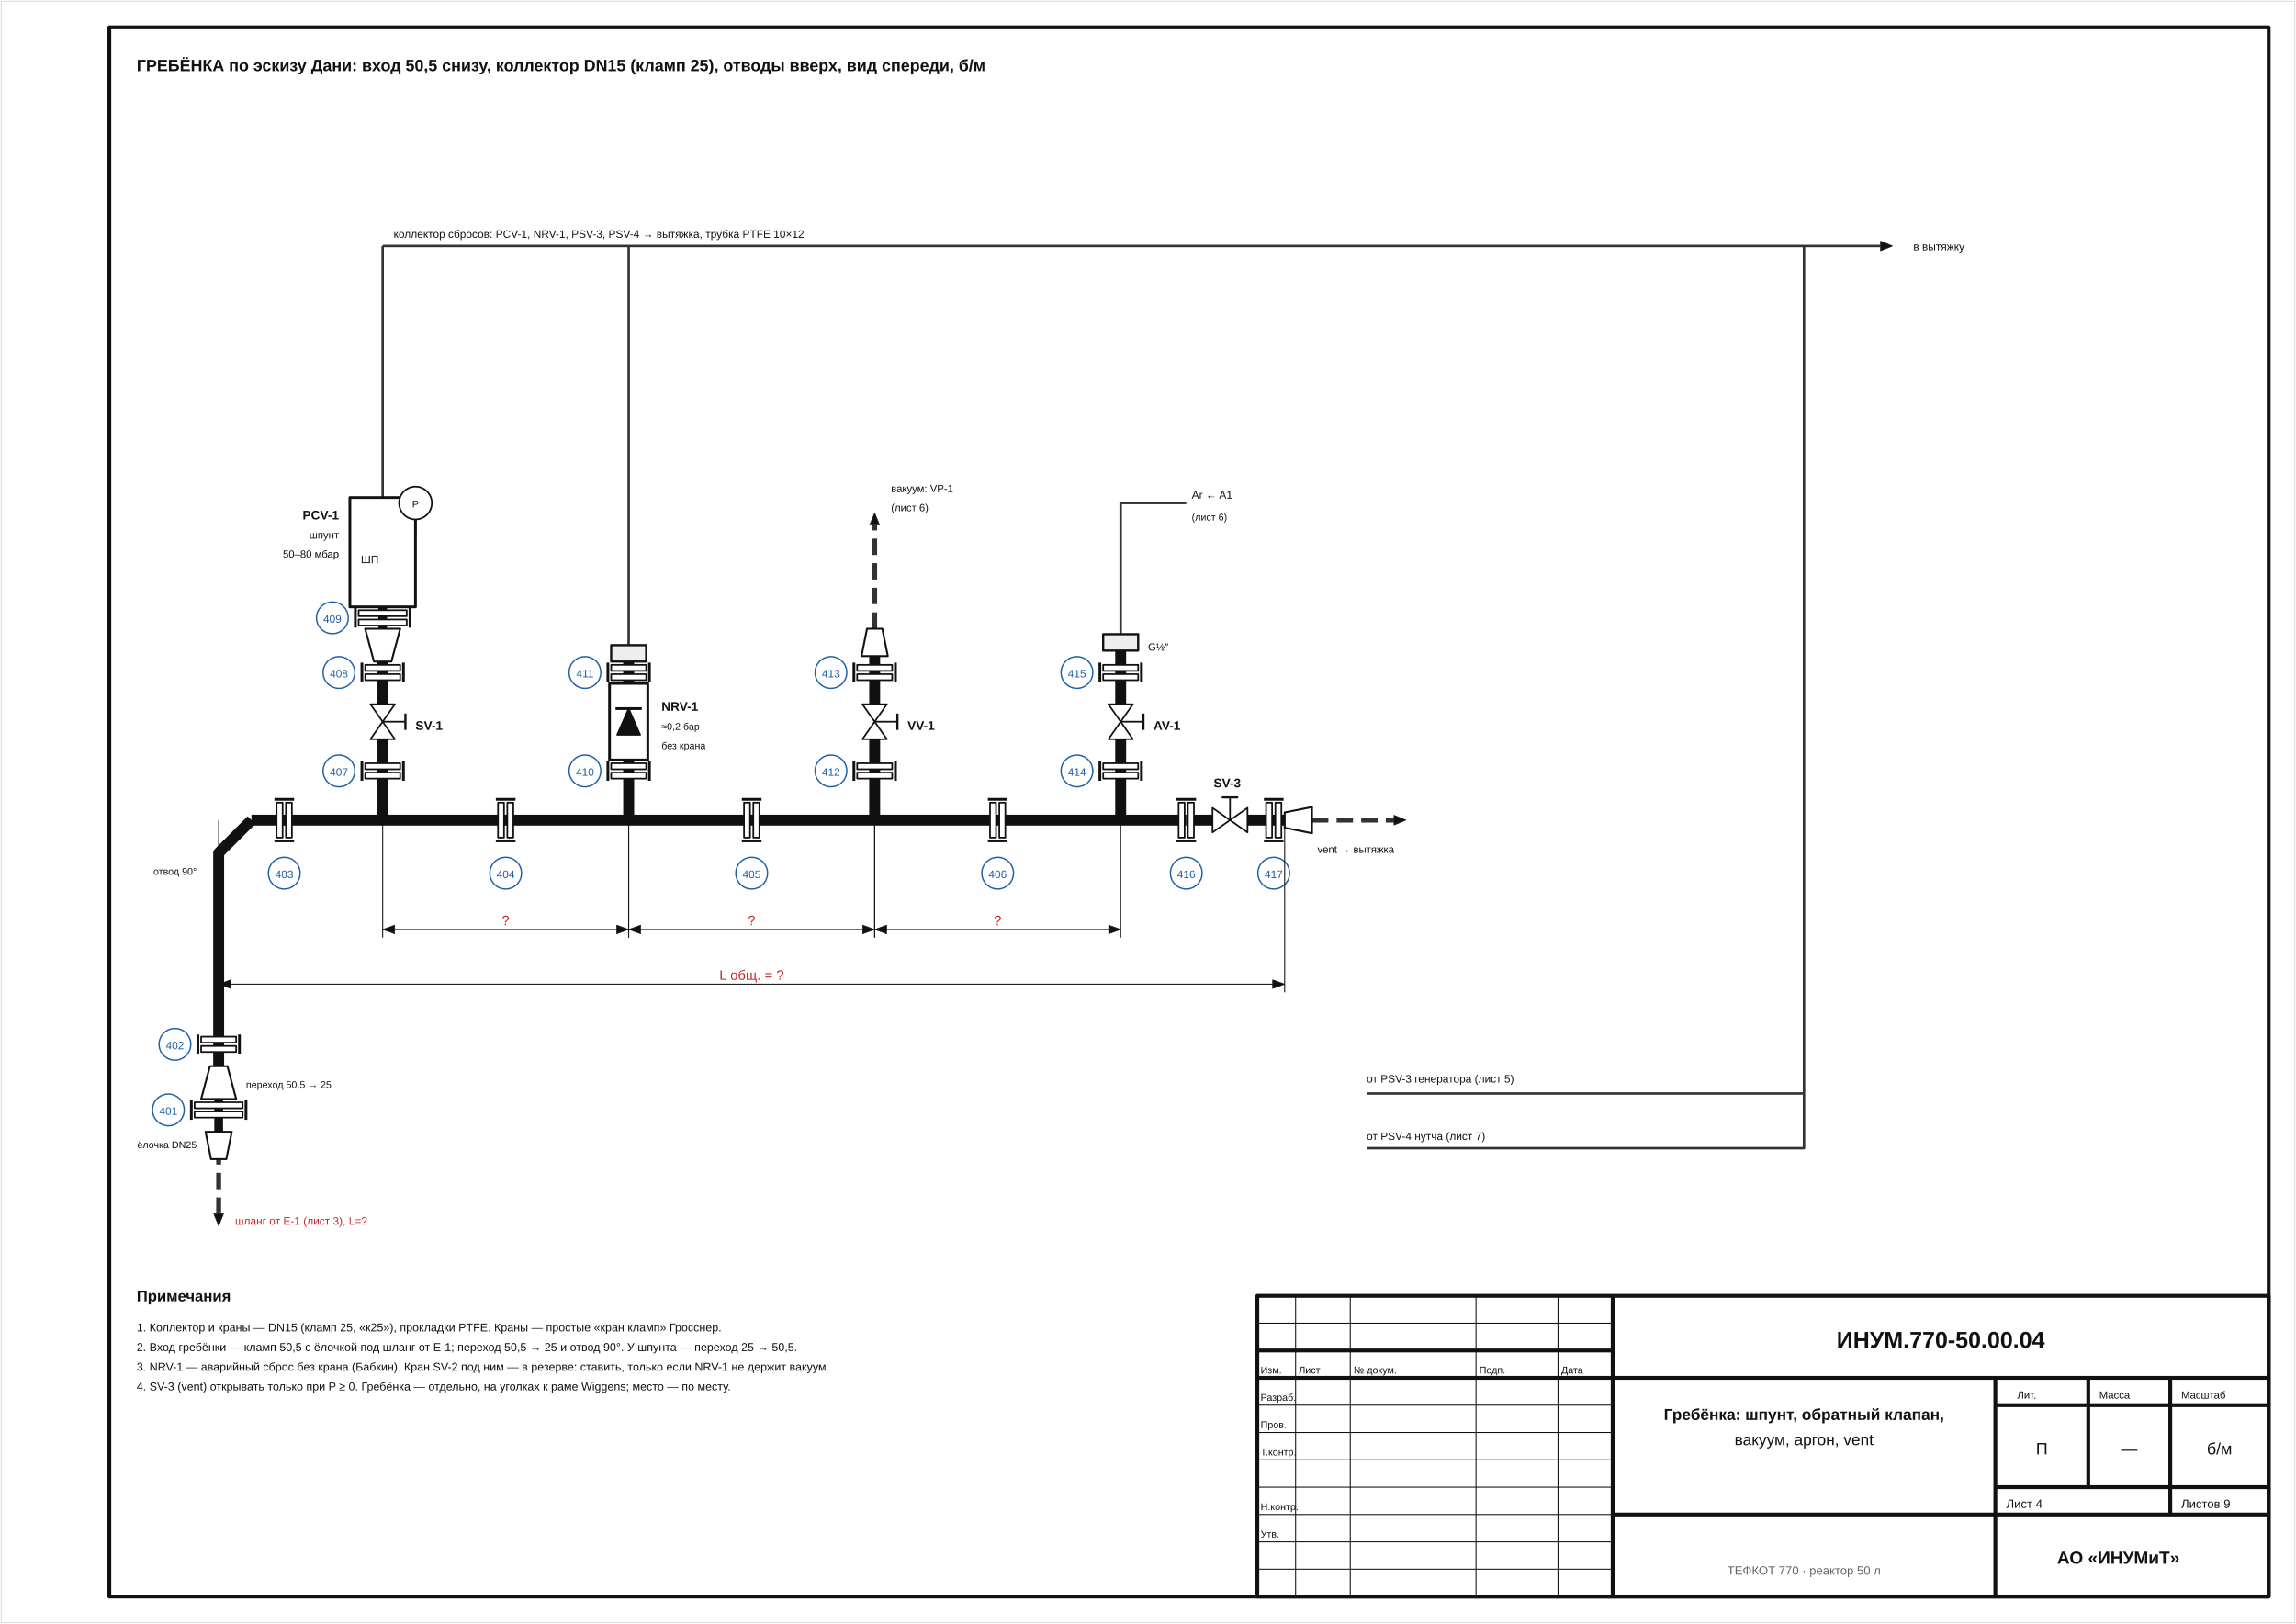
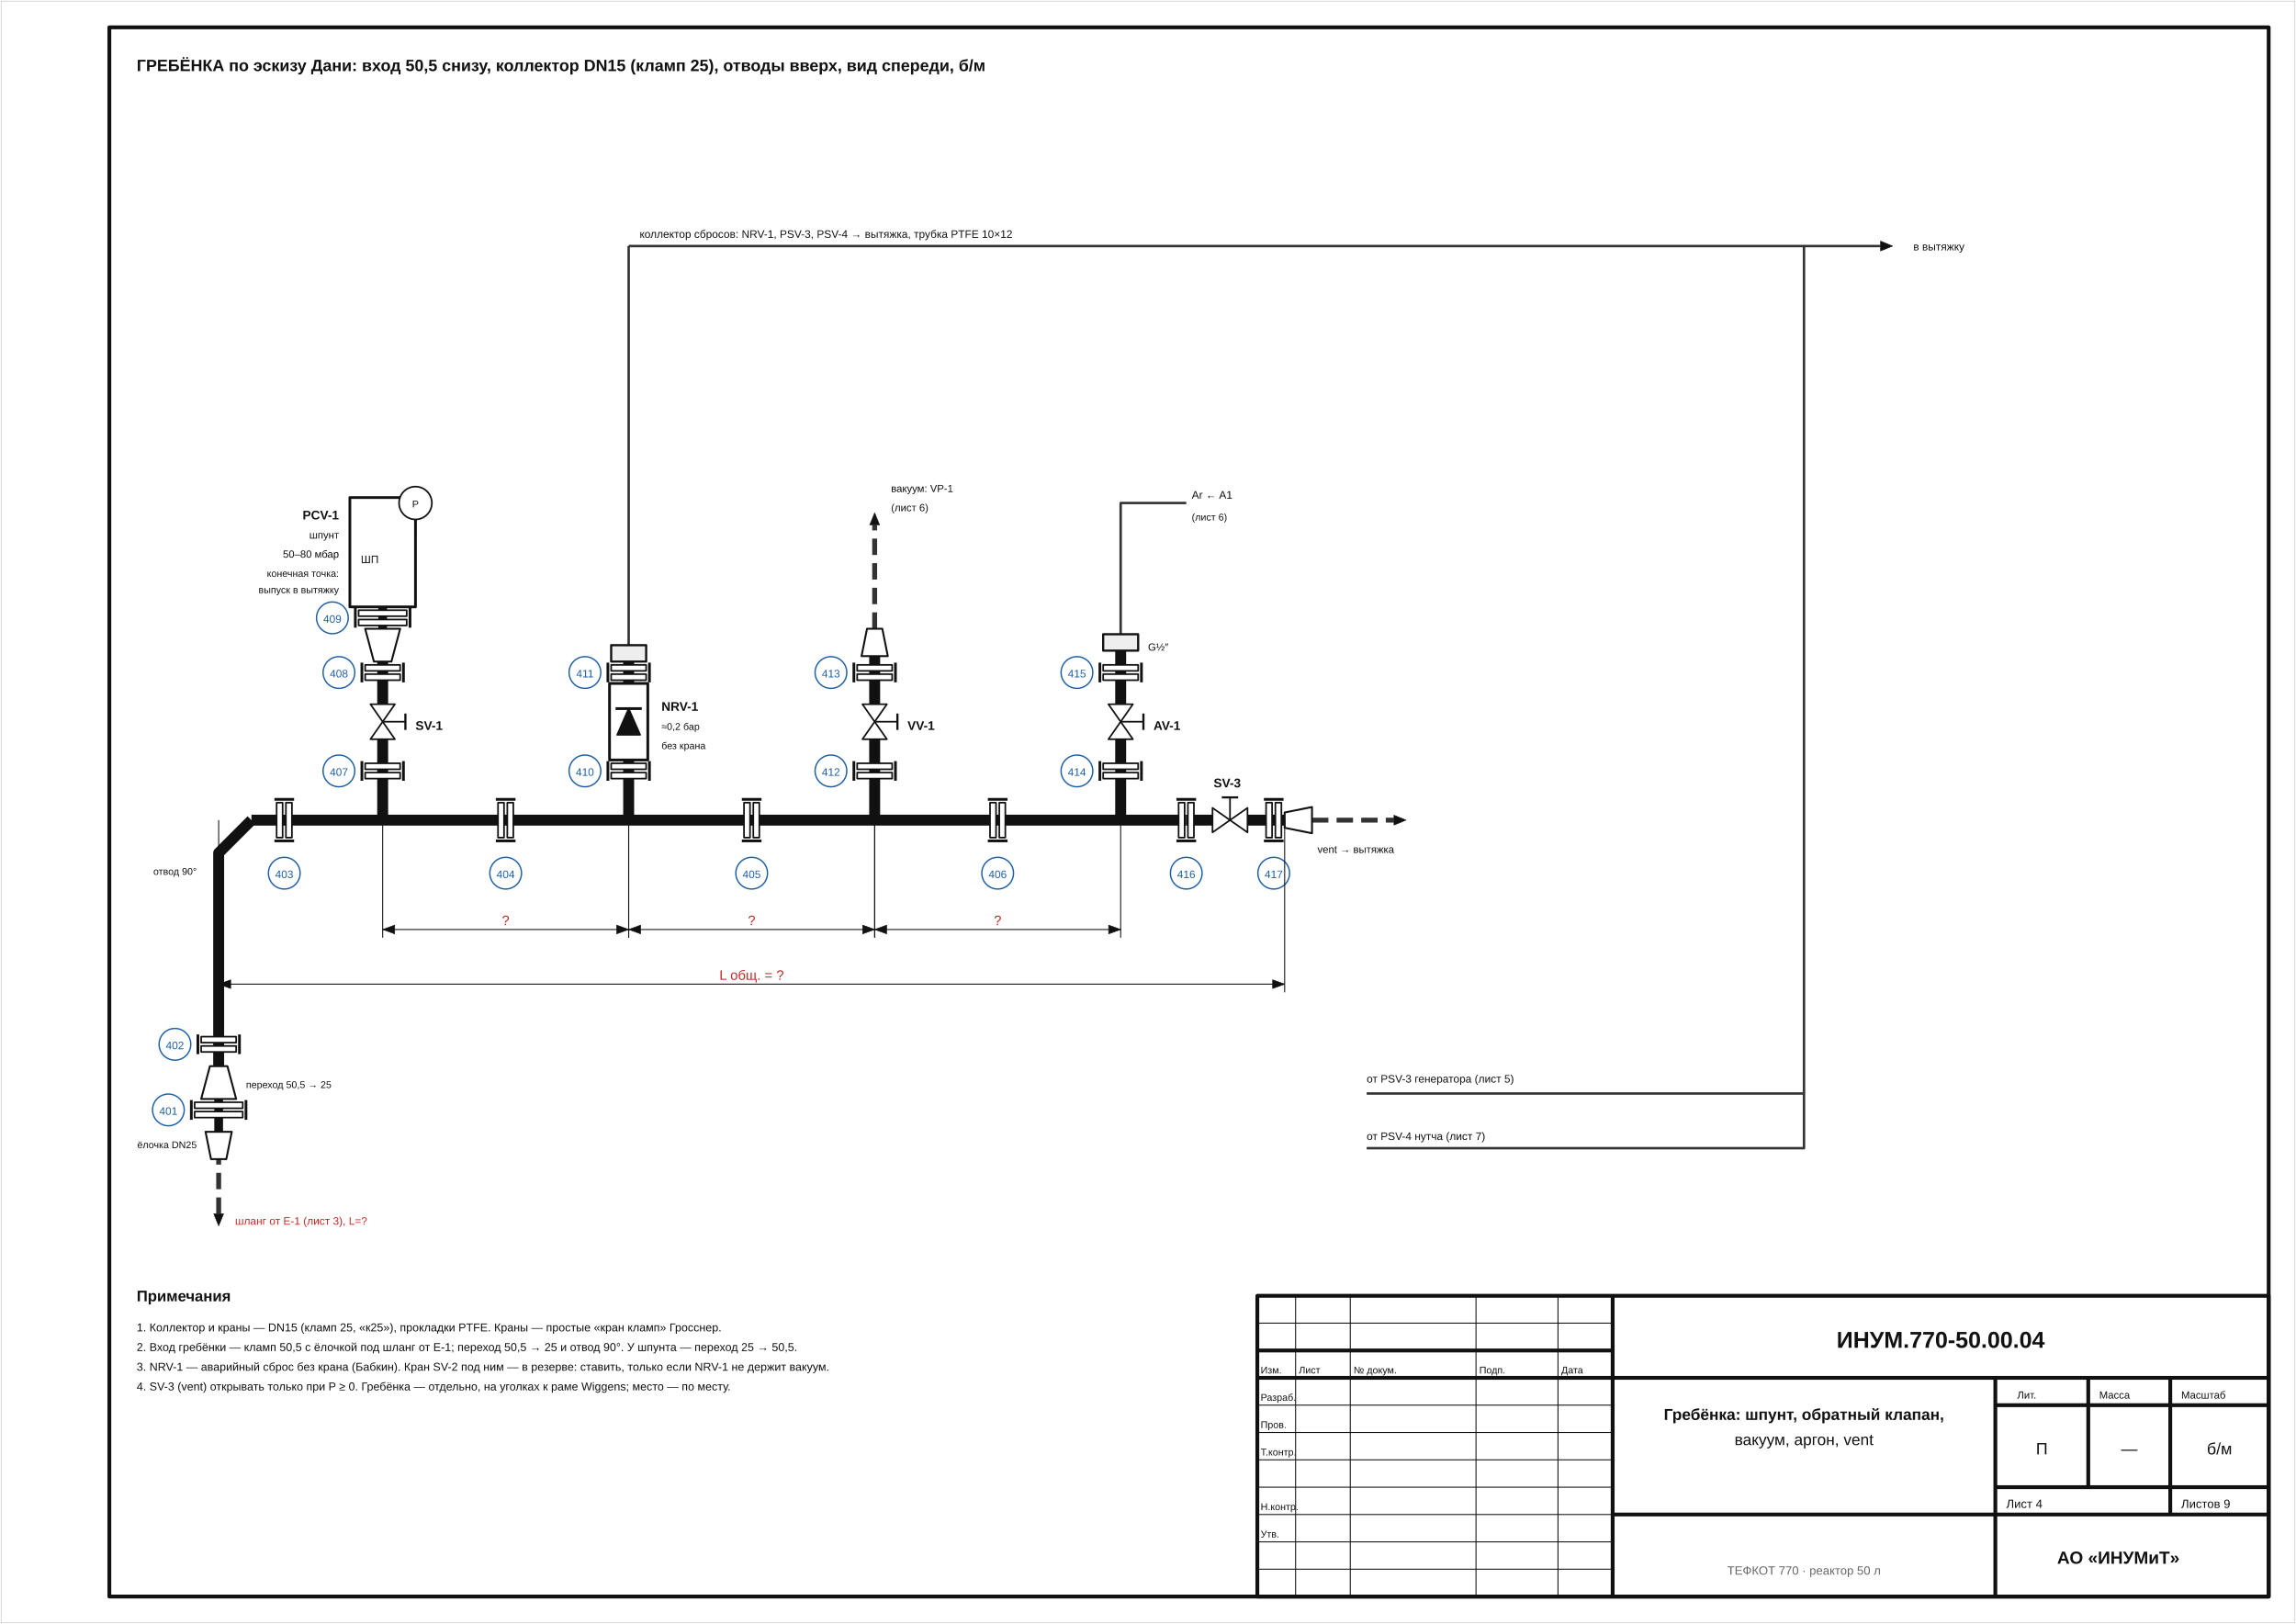
<svg xmlns="http://www.w3.org/2000/svg" viewBox="0 0 420.0 297.0" width="420.0mm" height="297.0mm" font-family="Arial, 'Liberation Sans', sans-serif">
  <rect width="100%" height="100%" fill="#fff" />
  <path d="M230.00,247.00 L295.00,247.00" fill="none" stroke="#111111" stroke-width="0.7" stroke-linejoin="round" />
  <path d="M230.00,252.00 L295.00,252.00" fill="none" stroke="#111111" stroke-width="0.7" stroke-linejoin="round" />
  <path d="M295.00,237.00 L295.00,292.00" fill="none" stroke="#111111" stroke-width="0.7" stroke-linejoin="round" />
  <path d="M295.00,252.00 L415.00,252.00" fill="none" stroke="#111111" stroke-width="0.7" stroke-linejoin="round" />
  <path d="M365.00,252.00 L365.00,292.00" fill="none" stroke="#111111" stroke-width="0.7" stroke-linejoin="round" />
  <path d="M295.00,277.00 L415.00,277.00" fill="none" stroke="#111111" stroke-width="0.7" stroke-linejoin="round" />
  <path d="M365.00,257.00 L415.00,257.00" fill="none" stroke="#111111" stroke-width="0.7" stroke-linejoin="round" />
  <path d="M365.00,272.00 L415.00,272.00" fill="none" stroke="#111111" stroke-width="0.7" stroke-linejoin="round" />
  <path d="M382.00,252.00 L382.00,272.00" fill="none" stroke="#111111" stroke-width="0.7" stroke-linejoin="round" />
  <path d="M397.00,252.00 L397.00,272.00" fill="none" stroke="#111111" stroke-width="0.7" stroke-linejoin="round" />
  <path d="M397.00,272.00 L397.00,277.00" fill="none" stroke="#111111" stroke-width="0.7" stroke-linejoin="round" />
  <path d="M40.00,222.00 L40.00,212.00" fill="none" stroke="#333333" stroke-width="0.9" stroke-dasharray="3 1.5" stroke-linejoin="round" />
  <path d="M40.00,207.00 L40.00,201.00" fill="none" stroke="#111111" stroke-width="1.6" stroke-linejoin="round" />
  <path d="M40.00,195.00 L40.00,156.00 L46.00,150.00" fill="none" stroke="#111111" stroke-width="2.0" stroke-linejoin="round" />
  <path d="M46.00,150.00 L217.00,150.00" fill="none" stroke="#111111" stroke-width="2.0" stroke-linejoin="round" />
  <path d="M70.00,150.00 L70.00,135.20" fill="none" stroke="#111111" stroke-width="2.0" stroke-linejoin="round" />
  <path d="M70.00,128.80 L70.00,121.00" fill="none" stroke="#111111" stroke-width="2.0" stroke-linejoin="round" />
  <path d="M70.00,115.00 L70.00,111.00" fill="none" stroke="#111111" stroke-width="1.6" stroke-linejoin="round" />
-   <path d="M70.00,91.00 L70.00,45.00" fill="none" stroke="#333333" stroke-width="0.45" stroke-linejoin="round" />
  <path d="M115.00,150.00 L115.00,134.40" fill="none" stroke="#111111" stroke-width="2.0" stroke-linejoin="round" />
  <path d="M115.00,129.60 L115.00,121.00" fill="none" stroke="#111111" stroke-width="2.0" stroke-linejoin="round" />
  <path d="M115.00,118.00 L115.00,45.00" fill="none" stroke="#333333" stroke-width="0.45" stroke-linejoin="round" />
  <path d="M160.00,150.00 L160.00,135.20" fill="none" stroke="#111111" stroke-width="2.0" stroke-linejoin="round" />
  <path d="M160.00,128.80 L160.00,120.00" fill="none" stroke="#111111" stroke-width="2.0" stroke-linejoin="round" />
  <path d="M160.00,115.00 L160.00,96.00" fill="none" stroke="#333333" stroke-width="0.9" stroke-dasharray="3 1.5" stroke-linejoin="round" />
  <path d="M205.00,150.00 L205.00,135.20" fill="none" stroke="#111111" stroke-width="2.0" stroke-linejoin="round" />
  <path d="M205.00,128.80 L205.00,119.00" fill="none" stroke="#111111" stroke-width="2.0" stroke-linejoin="round" />
  <path d="M205.00,116.00 L205.00,92.00 L217.00,92.00" fill="none" stroke="#333333" stroke-width="0.45" stroke-linejoin="round" />
  <path d="M217.00,150.00 L221.80,150.00" fill="none" stroke="#111111" stroke-width="2.0" stroke-linejoin="round" />
  <path d="M228.20,150.00 L235.00,150.00" fill="none" stroke="#111111" stroke-width="2.0" stroke-linejoin="round" />
  <path d="M240.00,150.00 L255.00,150.00" fill="none" stroke="#333333" stroke-width="0.9" stroke-dasharray="3 1.5" stroke-linejoin="round" />
-   <path d="M70.00,45.00 L344.00,45.00" fill="none" stroke="#333333" stroke-width="0.45" stroke-linejoin="round" />
+   <path d="M115.00,45.00 L344.00,45.00" fill="none" stroke="#333333" stroke-width="0.45" stroke-linejoin="round" />
  <path d="M250.00,200.00 L330.00,200.00" fill="none" stroke="#333333" stroke-width="0.45" stroke-linejoin="round" />
  <path d="M250.00,210.00 L330.00,210.00 L330.00,45.00" fill="none" stroke="#333333" stroke-width="0.45" stroke-linejoin="round" />
  <path d="M0.20,0.20 L419.80,0.20 L419.80,296.80 L0.20,296.80 Z" fill="none" stroke="#bbbbbb" stroke-width="0.1" stroke-linejoin="round" />
  <path d="M20.00,5.00 L415.00,5.00 L415.00,292.00 L20.00,292.00 Z" fill="none" stroke="#111111" stroke-width="0.7" stroke-linejoin="round" />
  <path d="M230.00,237.00 L415.00,237.00 L415.00,292.00 L230.00,292.00 Z" fill="none" stroke="#111111" stroke-width="0.7" stroke-linejoin="round" />
  <path d="M230.00,242.00 L295.00,242.00" fill="none" stroke="#111111" stroke-width="0.18" stroke-linejoin="round" />
  <path d="M230.00,257.00 L295.00,257.00" fill="none" stroke="#111111" stroke-width="0.18" stroke-linejoin="round" />
  <path d="M230.00,262.00 L295.00,262.00" fill="none" stroke="#111111" stroke-width="0.18" stroke-linejoin="round" />
  <path d="M230.00,267.00 L295.00,267.00" fill="none" stroke="#111111" stroke-width="0.18" stroke-linejoin="round" />
  <path d="M230.00,272.00 L295.00,272.00" fill="none" stroke="#111111" stroke-width="0.18" stroke-linejoin="round" />
  <path d="M230.00,277.00 L295.00,277.00" fill="none" stroke="#111111" stroke-width="0.18" stroke-linejoin="round" />
  <path d="M230.00,282.00 L295.00,282.00" fill="none" stroke="#111111" stroke-width="0.18" stroke-linejoin="round" />
  <path d="M230.00,287.00 L295.00,287.00" fill="none" stroke="#111111" stroke-width="0.18" stroke-linejoin="round" />
  <path d="M237.00,237.00 L237.00,292.00" fill="none" stroke="#111111" stroke-width="0.18" stroke-linejoin="round" />
  <path d="M247.00,237.00 L247.00,292.00" fill="none" stroke="#111111" stroke-width="0.18" stroke-linejoin="round" />
  <path d="M270.00,237.00 L270.00,292.00" fill="none" stroke="#111111" stroke-width="0.18" stroke-linejoin="round" />
  <path d="M285.00,237.00 L285.00,292.00" fill="none" stroke="#111111" stroke-width="0.18" stroke-linejoin="round" />
  <text x="230.60" y="251.20" font-size="1.8" text-anchor="start" fill="#111111">Изм.</text>
  <text x="237.60" y="251.20" font-size="1.8" text-anchor="start" fill="#111111">Лист</text>
  <text x="247.60" y="251.20" font-size="1.8" text-anchor="start" fill="#111111">№ докум.</text>
  <text x="270.60" y="251.20" font-size="1.8" text-anchor="start" fill="#111111">Подп.</text>
  <text x="285.60" y="251.20" font-size="1.8" text-anchor="start" fill="#111111">Дата</text>
  <text x="230.60" y="256.20" font-size="1.8" text-anchor="start" fill="#111111">Разраб.</text>
  <text x="230.60" y="261.20" font-size="1.8" text-anchor="start" fill="#111111">Пров.</text>
  <text x="230.60" y="266.20" font-size="1.8" text-anchor="start" fill="#111111">Т.контр.</text>
  <text x="230.60" y="276.20" font-size="1.8" text-anchor="start" fill="#111111">Н.контр.</text>
  <text x="230.60" y="281.20" font-size="1.8" text-anchor="start" fill="#111111">Утв.</text>
  <text x="248.60" y="256.20" font-size="1.8" text-anchor="start" fill="#111111" />
  <text x="355.00" y="246.50" font-size="4.2" text-anchor="middle" fill="#111111" font-weight="bold">ИНУМ.770-50.00.04</text>
  <text x="330.00" y="259.70" font-size="2.9" text-anchor="middle" fill="#111111" font-weight="bold">Гребёнка: шпунт, обратный клапан,</text>
  <text x="330.00" y="264.30" font-size="2.9" text-anchor="middle" fill="#111111">вакуум, аргон, vent</text>
  <text x="369.00" y="255.80" font-size="1.9" text-anchor="start" fill="#111111">Лит.</text>
  <text x="384.00" y="255.80" font-size="1.9" text-anchor="start" fill="#111111">Масса</text>
  <text x="399.00" y="255.80" font-size="1.9" text-anchor="start" fill="#111111">Масштаб</text>
  <text x="373.50" y="266.00" font-size="3" text-anchor="middle" fill="#111111">П</text>
  <text x="389.50" y="266.00" font-size="3" text-anchor="middle" fill="#111111">—</text>
  <text x="406.00" y="266.00" font-size="3" text-anchor="middle" fill="#111111">б/м</text>
  <text x="367.00" y="275.80" font-size="2.2" text-anchor="start" fill="#111111">Лист 4</text>
  <text x="399.00" y="275.80" font-size="2.2" text-anchor="start" fill="#111111">Листов 9</text>
  <text x="387.50" y="286.00" font-size="3.2" text-anchor="middle" fill="#111111" font-weight="bold">АО «ИНУМиТ»</text>
  <text x="330.00" y="288.00" font-size="2.2" text-anchor="middle" fill="#666666">ТЕФКОТ 770 · реактор 50 л</text>
  <text x="25.00" y="13.00" font-size="3.0" text-anchor="start" fill="#111111" font-weight="bold">ГРЕБЁНКА по эскизу Дани: вход 50,5 снизу, коллектор DN15 (кламп 25), отводы вверх, вид спереди, б/м</text>
  <path d="M40.00,224.20 L39.10,222.00 L40.90,222.00 Z" fill="#111111" stroke="#111111" stroke-width="0.1" stroke-linejoin="round" />
  <text x="43.00" y="224.00" font-size="2.0" text-anchor="start" fill="#c62828">шланг от E-1 (лист 3), L=?</text>
  <path d="M38.60,212.00 L41.40,212.00 L42.40,207.00 L37.60,207.00 Z" fill="#ffffff" stroke="#111111" stroke-width="0.35" stroke-linejoin="round" />
  <text x="36.00" y="210.00" font-size="1.8" text-anchor="end" fill="#111111">ёлочка DN25</text>
  <path d="M35.60,201.60 L44.40,201.60 L44.40,202.70 L35.60,202.70 Z" fill="#ffffff" stroke="#111111" stroke-width="0.3" stroke-linejoin="round" />
  <path d="M35.60,203.30 L44.40,203.30 L44.40,204.40 L35.60,204.40 Z" fill="#ffffff" stroke="#111111" stroke-width="0.3" stroke-linejoin="round" />
  <path d="M35.00,201.20 L35.00,204.80" fill="none" stroke="#111111" stroke-width="0.5" stroke-linejoin="round" />
  <path d="M45.00,201.20 L45.00,204.80" fill="none" stroke="#111111" stroke-width="0.5" stroke-linejoin="round" />
  <circle cx="30.80" cy="203.00" r="2.90" fill="#ffffff" stroke="#1f5fa8" stroke-width="0.25" />
  <text x="30.80" y="203.90" font-size="2.0" text-anchor="middle" fill="#1f5fa8">401</text>
  <path d="M36.80,201.00 L43.20,201.00 L41.60,195.00 L38.40,195.00 Z" fill="#ffffff" stroke="#111111" stroke-width="0.35" stroke-linejoin="round" />
  <text x="45.00" y="199.00" font-size="1.8" text-anchor="start" fill="#111111">переход 50,5 → 25</text>
  <path d="M36.80,189.60 L43.20,189.60 L43.20,190.70 L36.80,190.70 Z" fill="#ffffff" stroke="#111111" stroke-width="0.3" stroke-linejoin="round" />
  <path d="M36.80,191.30 L43.20,191.30 L43.20,192.40 L36.80,192.40 Z" fill="#ffffff" stroke="#111111" stroke-width="0.3" stroke-linejoin="round" />
  <path d="M36.20,189.20 L36.20,192.80" fill="none" stroke="#111111" stroke-width="0.5" stroke-linejoin="round" />
  <path d="M43.80,189.20 L43.80,192.80" fill="none" stroke="#111111" stroke-width="0.5" stroke-linejoin="round" />
  <circle cx="32.00" cy="191.00" r="2.90" fill="#ffffff" stroke="#1f5fa8" stroke-width="0.25" />
  <text x="32.00" y="191.90" font-size="2.0" text-anchor="middle" fill="#1f5fa8">402</text>
  <text x="36.00" y="160.00" font-size="1.8" text-anchor="end" fill="#111111">отвод 90°</text>
  <path d="M50.60,146.80 L51.70,146.80 L51.70,153.20 L50.60,153.20 Z" fill="#ffffff" stroke="#111111" stroke-width="0.3" stroke-linejoin="round" />
  <path d="M52.30,146.80 L53.40,146.80 L53.40,153.20 L52.30,153.20 Z" fill="#ffffff" stroke="#111111" stroke-width="0.3" stroke-linejoin="round" />
  <path d="M50.20,146.20 L53.80,146.20" fill="none" stroke="#111111" stroke-width="0.5" stroke-linejoin="round" />
  <path d="M50.20,153.80 L53.80,153.80" fill="none" stroke="#111111" stroke-width="0.5" stroke-linejoin="round" />
  <circle cx="52.00" cy="159.70" r="2.90" fill="#ffffff" stroke="#1f5fa8" stroke-width="0.25" />
  <text x="52.00" y="160.60" font-size="2.0" text-anchor="middle" fill="#1f5fa8">403</text>
  <path d="M91.10,146.80 L92.20,146.80 L92.20,153.20 L91.10,153.20 Z" fill="#ffffff" stroke="#111111" stroke-width="0.3" stroke-linejoin="round" />
  <path d="M92.80,146.80 L93.90,146.80 L93.90,153.20 L92.80,153.20 Z" fill="#ffffff" stroke="#111111" stroke-width="0.3" stroke-linejoin="round" />
  <path d="M90.70,146.20 L94.30,146.20" fill="none" stroke="#111111" stroke-width="0.5" stroke-linejoin="round" />
  <path d="M90.70,153.80 L94.30,153.80" fill="none" stroke="#111111" stroke-width="0.5" stroke-linejoin="round" />
  <circle cx="92.50" cy="159.70" r="2.90" fill="#ffffff" stroke="#1f5fa8" stroke-width="0.25" />
  <text x="92.50" y="160.60" font-size="2.0" text-anchor="middle" fill="#1f5fa8">404</text>
  <path d="M136.10,146.80 L137.20,146.80 L137.20,153.20 L136.10,153.20 Z" fill="#ffffff" stroke="#111111" stroke-width="0.3" stroke-linejoin="round" />
  <path d="M137.80,146.80 L138.90,146.80 L138.90,153.20 L137.80,153.20 Z" fill="#ffffff" stroke="#111111" stroke-width="0.3" stroke-linejoin="round" />
  <path d="M135.70,146.20 L139.30,146.20" fill="none" stroke="#111111" stroke-width="0.5" stroke-linejoin="round" />
  <path d="M135.70,153.80 L139.30,153.80" fill="none" stroke="#111111" stroke-width="0.5" stroke-linejoin="round" />
  <circle cx="137.50" cy="159.70" r="2.90" fill="#ffffff" stroke="#1f5fa8" stroke-width="0.25" />
  <text x="137.50" y="160.60" font-size="2.0" text-anchor="middle" fill="#1f5fa8">405</text>
  <path d="M181.10,146.80 L182.20,146.80 L182.20,153.20 L181.10,153.20 Z" fill="#ffffff" stroke="#111111" stroke-width="0.3" stroke-linejoin="round" />
  <path d="M182.80,146.80 L183.90,146.80 L183.90,153.20 L182.80,153.20 Z" fill="#ffffff" stroke="#111111" stroke-width="0.3" stroke-linejoin="round" />
  <path d="M180.70,146.20 L184.30,146.20" fill="none" stroke="#111111" stroke-width="0.5" stroke-linejoin="round" />
  <path d="M180.70,153.80 L184.30,153.80" fill="none" stroke="#111111" stroke-width="0.5" stroke-linejoin="round" />
  <circle cx="182.50" cy="159.70" r="2.90" fill="#ffffff" stroke="#1f5fa8" stroke-width="0.25" />
  <text x="182.50" y="160.60" font-size="2.0" text-anchor="middle" fill="#1f5fa8">406</text>
  <path d="M66.80,139.60 L73.20,139.60 L73.20,140.70 L66.80,140.70 Z" fill="#ffffff" stroke="#111111" stroke-width="0.3" stroke-linejoin="round" />
  <path d="M66.80,141.30 L73.20,141.30 L73.20,142.40 L66.80,142.40 Z" fill="#ffffff" stroke="#111111" stroke-width="0.3" stroke-linejoin="round" />
  <path d="M66.20,139.20 L66.20,142.80" fill="none" stroke="#111111" stroke-width="0.5" stroke-linejoin="round" />
  <path d="M73.80,139.20 L73.80,142.80" fill="none" stroke="#111111" stroke-width="0.5" stroke-linejoin="round" />
  <circle cx="62.00" cy="141.00" r="2.90" fill="#ffffff" stroke="#1f5fa8" stroke-width="0.25" />
  <text x="62.00" y="141.90" font-size="2.0" text-anchor="middle" fill="#1f5fa8">407</text>
  <path d="M67.76,128.80 L72.24,135.20 L67.76,135.20 L72.24,128.80 Z" fill="#ffffff" stroke="#111111" stroke-width="0.3" stroke-linejoin="round" />
  <path d="M70.00,132.00 L74.16,132.00" fill="none" stroke="#111111" stroke-width="0.3" stroke-linejoin="round" />
  <path d="M74.16,130.50 L74.16,133.50" fill="none" stroke="#111111" stroke-width="0.4" stroke-linejoin="round" />
  <text x="76.00" y="133.50" font-size="2.3" text-anchor="start" fill="#111111" font-weight="bold">SV-1</text>
  <path d="M66.80,121.60 L73.20,121.60 L73.20,122.70 L66.80,122.70 Z" fill="#ffffff" stroke="#111111" stroke-width="0.3" stroke-linejoin="round" />
  <path d="M66.80,123.30 L73.20,123.30 L73.20,124.40 L66.80,124.40 Z" fill="#ffffff" stroke="#111111" stroke-width="0.3" stroke-linejoin="round" />
  <path d="M66.20,121.20 L66.20,124.80" fill="none" stroke="#111111" stroke-width="0.5" stroke-linejoin="round" />
  <path d="M73.80,121.20 L73.80,124.80" fill="none" stroke="#111111" stroke-width="0.5" stroke-linejoin="round" />
  <circle cx="62.00" cy="123.00" r="2.90" fill="#ffffff" stroke="#1f5fa8" stroke-width="0.25" />
  <text x="62.00" y="123.90" font-size="2.0" text-anchor="middle" fill="#1f5fa8">408</text>
  <path d="M66.80,115.00 L73.20,115.00 L71.60,121.00 L68.40,121.00 Z" fill="#ffffff" stroke="#111111" stroke-width="0.35" stroke-linejoin="round" />
  <path d="M65.60,111.60 L74.40,111.60 L74.40,112.70 L65.60,112.70 Z" fill="#ffffff" stroke="#111111" stroke-width="0.3" stroke-linejoin="round" />
  <path d="M65.60,113.30 L74.40,113.30 L74.40,114.40 L65.60,114.40 Z" fill="#ffffff" stroke="#111111" stroke-width="0.3" stroke-linejoin="round" />
  <path d="M65.00,111.20 L65.00,114.80" fill="none" stroke="#111111" stroke-width="0.5" stroke-linejoin="round" />
  <path d="M75.00,111.20 L75.00,114.80" fill="none" stroke="#111111" stroke-width="0.5" stroke-linejoin="round" />
  <circle cx="60.80" cy="113.00" r="2.90" fill="#ffffff" stroke="#1f5fa8" stroke-width="0.25" />
  <text x="60.80" y="113.90" font-size="2.0" text-anchor="middle" fill="#1f5fa8">409</text>
  <path d="M64.00,91.00 L76.00,91.00 L76.00,111.00 L64.00,111.00 Z" fill="#ffffff" stroke="#111111" stroke-width="0.5" stroke-linejoin="round" />
  <path d="M76.00,98.00 L76.00,95.00" fill="none" stroke="#111111" stroke-width="0.3" stroke-linejoin="round" />
  <circle cx="76.00" cy="92.00" r="3.00" fill="#ffffff" stroke="#111111" stroke-width="0.3" />
  <text x="76.00" y="92.80" font-size="1.8" text-anchor="middle" fill="#111111">P</text>
  <text x="66.00" y="103.00" font-size="2.0" text-anchor="start" fill="#111111">ШП</text>
  <text x="62.00" y="95.00" font-size="2.3" text-anchor="end" fill="#111111" font-weight="bold">PCV-1</text>
  <text x="62.00" y="98.50" font-size="1.9" text-anchor="end" fill="#111111">шпунт</text>
  <text x="62.00" y="102.00" font-size="1.9" text-anchor="end" fill="#111111">50–80 мбар</text>
+   <text x="62.00" y="105.50" font-size="1.8" text-anchor="end" fill="#111111">конечная точка:</text>
+   <text x="62.00" y="108.50" font-size="1.8" text-anchor="end" fill="#111111">выпуск в вытяжку</text>
  <path d="M111.80,139.60 L118.20,139.60 L118.20,140.70 L111.80,140.70 Z" fill="#ffffff" stroke="#111111" stroke-width="0.3" stroke-linejoin="round" />
  <path d="M111.80,141.30 L118.20,141.30 L118.20,142.40 L111.80,142.40 Z" fill="#ffffff" stroke="#111111" stroke-width="0.3" stroke-linejoin="round" />
  <path d="M111.20,139.20 L111.20,142.80" fill="none" stroke="#111111" stroke-width="0.5" stroke-linejoin="round" />
  <path d="M118.80,139.20 L118.80,142.80" fill="none" stroke="#111111" stroke-width="0.5" stroke-linejoin="round" />
  <circle cx="107.00" cy="141.00" r="2.90" fill="#ffffff" stroke="#1f5fa8" stroke-width="0.25" />
  <text x="107.00" y="141.90" font-size="2.0" text-anchor="middle" fill="#1f5fa8">410</text>
  <path d="M111.50,125.00 L118.50,125.00 L118.50,139.00 L111.50,139.00 Z" fill="#ffffff" stroke="#111111" stroke-width="0.5" stroke-linejoin="round" />
  <path d="M115.00,129.60 L117.10,134.40 L112.90,134.40 Z" fill="#111111" stroke="#111111" stroke-width="0.3" stroke-linejoin="round" />
  <path d="M117.40,129.60 L112.60,129.60" fill="none" stroke="#111111" stroke-width="0.5" stroke-linejoin="round" />
  <text x="121.00" y="130.00" font-size="2.3" text-anchor="start" fill="#111111" font-weight="bold">NRV-1</text>
  <text x="121.00" y="133.50" font-size="1.8" text-anchor="start" fill="#111111">≈0,2 бар</text>
  <text x="121.00" y="137.00" font-size="1.8" text-anchor="start" fill="#111111">без крана</text>
  <path d="M111.80,121.60 L118.20,121.60 L118.20,122.70 L111.80,122.70 Z" fill="#ffffff" stroke="#111111" stroke-width="0.3" stroke-linejoin="round" />
  <path d="M111.80,123.30 L118.20,123.30 L118.20,124.40 L111.80,124.40 Z" fill="#ffffff" stroke="#111111" stroke-width="0.3" stroke-linejoin="round" />
  <path d="M111.20,121.20 L111.20,124.80" fill="none" stroke="#111111" stroke-width="0.5" stroke-linejoin="round" />
  <path d="M118.80,121.20 L118.80,124.80" fill="none" stroke="#111111" stroke-width="0.5" stroke-linejoin="round" />
  <circle cx="107.00" cy="123.00" r="2.90" fill="#ffffff" stroke="#1f5fa8" stroke-width="0.25" />
  <text x="107.00" y="123.90" font-size="2.0" text-anchor="middle" fill="#1f5fa8">411</text>
  <path d="M111.80,118.00 L118.20,118.00 L118.20,121.00 L111.80,121.00 Z" fill="#eeeeee" stroke="#111111" stroke-width="0.4" stroke-linejoin="round" />
  <path d="M156.80,139.60 L163.20,139.60 L163.20,140.70 L156.80,140.70 Z" fill="#ffffff" stroke="#111111" stroke-width="0.3" stroke-linejoin="round" />
  <path d="M156.80,141.30 L163.20,141.30 L163.20,142.40 L156.80,142.40 Z" fill="#ffffff" stroke="#111111" stroke-width="0.3" stroke-linejoin="round" />
  <path d="M156.20,139.20 L156.20,142.80" fill="none" stroke="#111111" stroke-width="0.5" stroke-linejoin="round" />
  <path d="M163.80,139.20 L163.80,142.80" fill="none" stroke="#111111" stroke-width="0.5" stroke-linejoin="round" />
  <circle cx="152.00" cy="141.00" r="2.90" fill="#ffffff" stroke="#1f5fa8" stroke-width="0.25" />
  <text x="152.00" y="141.90" font-size="2.0" text-anchor="middle" fill="#1f5fa8">412</text>
  <path d="M157.76,128.80 L162.24,135.20 L157.76,135.20 L162.24,128.80 Z" fill="#ffffff" stroke="#111111" stroke-width="0.3" stroke-linejoin="round" />
  <path d="M160.00,132.00 L164.16,132.00" fill="none" stroke="#111111" stroke-width="0.3" stroke-linejoin="round" />
  <path d="M164.16,130.50 L164.16,133.50" fill="none" stroke="#111111" stroke-width="0.4" stroke-linejoin="round" />
  <text x="166.00" y="133.50" font-size="2.3" text-anchor="start" fill="#111111" font-weight="bold">VV-1</text>
  <path d="M156.80,121.60 L163.20,121.60 L163.20,122.70 L156.80,122.70 Z" fill="#ffffff" stroke="#111111" stroke-width="0.3" stroke-linejoin="round" />
  <path d="M156.80,123.30 L163.20,123.30 L163.20,124.40 L156.80,124.40 Z" fill="#ffffff" stroke="#111111" stroke-width="0.3" stroke-linejoin="round" />
  <path d="M156.20,121.20 L156.20,124.80" fill="none" stroke="#111111" stroke-width="0.5" stroke-linejoin="round" />
  <path d="M163.80,121.20 L163.80,124.80" fill="none" stroke="#111111" stroke-width="0.5" stroke-linejoin="round" />
  <circle cx="152.00" cy="123.00" r="2.90" fill="#ffffff" stroke="#1f5fa8" stroke-width="0.25" />
  <text x="152.00" y="123.90" font-size="2.0" text-anchor="middle" fill="#1f5fa8">413</text>
  <path d="M157.60,120.00 L162.40,120.00 L161.40,115.00 L158.60,115.00 Z" fill="#ffffff" stroke="#111111" stroke-width="0.35" stroke-linejoin="round" />
  <path d="M160.00,93.80 L160.90,96.00 L159.10,96.00 Z" fill="#111111" stroke="#111111" stroke-width="0.1" stroke-linejoin="round" />
  <text x="163.00" y="90.00" font-size="1.9" text-anchor="start" fill="#111111">вакуум: VP-1</text>
  <text x="163.00" y="93.50" font-size="1.9" text-anchor="start" fill="#111111">(лист 6)</text>
  <path d="M201.80,139.60 L208.20,139.60 L208.20,140.70 L201.80,140.70 Z" fill="#ffffff" stroke="#111111" stroke-width="0.3" stroke-linejoin="round" />
  <path d="M201.80,141.30 L208.20,141.30 L208.20,142.40 L201.80,142.40 Z" fill="#ffffff" stroke="#111111" stroke-width="0.3" stroke-linejoin="round" />
  <path d="M201.20,139.20 L201.20,142.80" fill="none" stroke="#111111" stroke-width="0.5" stroke-linejoin="round" />
  <path d="M208.80,139.20 L208.80,142.80" fill="none" stroke="#111111" stroke-width="0.5" stroke-linejoin="round" />
  <circle cx="197.00" cy="141.00" r="2.90" fill="#ffffff" stroke="#1f5fa8" stroke-width="0.25" />
  <text x="197.00" y="141.90" font-size="2.0" text-anchor="middle" fill="#1f5fa8">414</text>
  <path d="M202.76,128.80 L207.24,135.20 L202.76,135.20 L207.24,128.80 Z" fill="#ffffff" stroke="#111111" stroke-width="0.3" stroke-linejoin="round" />
  <path d="M205.00,132.00 L209.16,132.00" fill="none" stroke="#111111" stroke-width="0.3" stroke-linejoin="round" />
  <path d="M209.16,130.50 L209.16,133.50" fill="none" stroke="#111111" stroke-width="0.4" stroke-linejoin="round" />
  <text x="211.00" y="133.50" font-size="2.3" text-anchor="start" fill="#111111" font-weight="bold">AV-1</text>
  <path d="M201.80,121.60 L208.20,121.60 L208.20,122.70 L201.80,122.70 Z" fill="#ffffff" stroke="#111111" stroke-width="0.3" stroke-linejoin="round" />
  <path d="M201.80,123.30 L208.20,123.30 L208.20,124.40 L201.80,124.40 Z" fill="#ffffff" stroke="#111111" stroke-width="0.3" stroke-linejoin="round" />
  <path d="M201.20,121.20 L201.20,124.80" fill="none" stroke="#111111" stroke-width="0.5" stroke-linejoin="round" />
  <path d="M208.80,121.20 L208.80,124.80" fill="none" stroke="#111111" stroke-width="0.5" stroke-linejoin="round" />
  <circle cx="197.00" cy="123.00" r="2.90" fill="#ffffff" stroke="#1f5fa8" stroke-width="0.25" />
  <text x="197.00" y="123.90" font-size="2.0" text-anchor="middle" fill="#1f5fa8">415</text>
  <path d="M201.80,116.00 L208.20,116.00 L208.20,119.00 L201.80,119.00 Z" fill="#eeeeee" stroke="#111111" stroke-width="0.4" stroke-linejoin="round" />
  <text x="210.00" y="119.00" font-size="1.9" text-anchor="start" fill="#111111">G½″</text>
  <text x="218.00" y="91.20" font-size="2.0" text-anchor="start" fill="#111111">Ar ← A1</text>
  <text x="218.00" y="95.20" font-size="1.8" text-anchor="start" fill="#111111">(лист 6)</text>
  <path d="M215.60,146.80 L216.70,146.80 L216.70,153.20 L215.60,153.20 Z" fill="#ffffff" stroke="#111111" stroke-width="0.3" stroke-linejoin="round" />
  <path d="M217.30,146.80 L218.40,146.80 L218.40,153.20 L217.30,153.20 Z" fill="#ffffff" stroke="#111111" stroke-width="0.3" stroke-linejoin="round" />
  <path d="M215.20,146.20 L218.80,146.20" fill="none" stroke="#111111" stroke-width="0.5" stroke-linejoin="round" />
  <path d="M215.20,153.80 L218.80,153.80" fill="none" stroke="#111111" stroke-width="0.5" stroke-linejoin="round" />
  <circle cx="217.00" cy="159.70" r="2.90" fill="#ffffff" stroke="#1f5fa8" stroke-width="0.25" />
  <text x="217.00" y="160.60" font-size="2.0" text-anchor="middle" fill="#1f5fa8">416</text>
  <path d="M221.80,147.76 L228.20,152.24 L228.20,147.76 L221.80,152.24 Z" fill="#ffffff" stroke="#111111" stroke-width="0.3" stroke-linejoin="round" />
  <path d="M225.00,150.00 L225.00,145.84" fill="none" stroke="#111111" stroke-width="0.3" stroke-linejoin="round" />
  <path d="M223.50,145.84 L226.50,145.84" fill="none" stroke="#111111" stroke-width="0.4" stroke-linejoin="round" />
  <text x="222.00" y="144.00" font-size="2.3" text-anchor="start" fill="#111111" font-weight="bold">SV-3</text>
  <path d="M231.60,146.80 L232.70,146.80 L232.70,153.20 L231.60,153.20 Z" fill="#ffffff" stroke="#111111" stroke-width="0.3" stroke-linejoin="round" />
  <path d="M233.30,146.80 L234.40,146.80 L234.40,153.20 L233.30,153.20 Z" fill="#ffffff" stroke="#111111" stroke-width="0.3" stroke-linejoin="round" />
  <path d="M231.20,146.20 L234.80,146.20" fill="none" stroke="#111111" stroke-width="0.5" stroke-linejoin="round" />
  <path d="M231.20,153.80 L234.80,153.80" fill="none" stroke="#111111" stroke-width="0.5" stroke-linejoin="round" />
  <circle cx="233.00" cy="159.70" r="2.90" fill="#ffffff" stroke="#1f5fa8" stroke-width="0.25" />
  <text x="233.00" y="160.60" font-size="2.0" text-anchor="middle" fill="#1f5fa8">417</text>
  <path d="M235.00,148.60 L240.00,147.60 L240.00,152.40 L235.00,151.40 Z" fill="#ffffff" stroke="#111111" stroke-width="0.35" stroke-linejoin="round" />
  <path d="M257.20,150.00 L255.00,150.90 L255.00,149.10 Z" fill="#111111" stroke="#111111" stroke-width="0.1" stroke-linejoin="round" />
  <text x="241.00" y="156.00" font-size="1.9" text-anchor="start" fill="#111111">vent → вытяжка</text>
  <path d="M346.20,45.00 L344.00,45.90 L344.00,44.10 Z" fill="#111111" stroke="#111111" stroke-width="0.1" stroke-linejoin="round" />
  <text x="350.00" y="45.80" font-size="2.0" text-anchor="start" fill="#111111">в вытяжку</text>
-   <text x="72.00" y="43.50" font-size="2.0" text-anchor="start" fill="#111111">коллектор сбросов: PCV-1, NRV-1, PSV-3, PSV-4 → вытяжка, трубка PTFE 10×12</text>
+   <text x="117.00" y="43.50" font-size="2.0" text-anchor="start" fill="#111111">коллектор сбросов: NRV-1, PSV-3, PSV-4 → вытяжка, трубка PTFE 10×12</text>
  <text x="250.00" y="198.00" font-size="2.0" text-anchor="start" fill="#111111">от PSV-3 генератора (лист 5)</text>
  <text x="250.00" y="208.50" font-size="2.0" text-anchor="start" fill="#111111">от PSV-4 нутча (лист 7)</text>
  <path d="M70.00,150.00 L70.00,171.50" fill="none" stroke="#111111" stroke-width="0.18" stroke-linejoin="round" />
  <path d="M115.00,150.00 L115.00,171.50" fill="none" stroke="#111111" stroke-width="0.18" stroke-linejoin="round" />
  <path d="M70.00,170.00 L115.00,170.00" fill="none" stroke="#111111" stroke-width="0.18" stroke-linejoin="round" />
  <path d="M70.00,170.00 L72.20,169.20 L72.20,170.80 Z" fill="#111111" stroke="#111111" stroke-width="0.1" stroke-linejoin="round" />
  <path d="M115.00,170.00 L112.80,170.80 L112.80,169.20 Z" fill="#111111" stroke="#111111" stroke-width="0.1" stroke-linejoin="round" />
  <text x="92.50" y="169.20" font-size="2.5" text-anchor="middle" fill="#c62828">?</text>
  <path d="M115.00,150.00 L115.00,171.50" fill="none" stroke="#111111" stroke-width="0.18" stroke-linejoin="round" />
  <path d="M160.00,150.00 L160.00,171.50" fill="none" stroke="#111111" stroke-width="0.18" stroke-linejoin="round" />
  <path d="M115.00,170.00 L160.00,170.00" fill="none" stroke="#111111" stroke-width="0.18" stroke-linejoin="round" />
  <path d="M115.00,170.00 L117.20,169.20 L117.20,170.80 Z" fill="#111111" stroke="#111111" stroke-width="0.1" stroke-linejoin="round" />
  <path d="M160.00,170.00 L157.80,170.80 L157.80,169.20 Z" fill="#111111" stroke="#111111" stroke-width="0.1" stroke-linejoin="round" />
  <text x="137.50" y="169.20" font-size="2.5" text-anchor="middle" fill="#c62828">?</text>
  <path d="M160.00,150.00 L160.00,171.50" fill="none" stroke="#111111" stroke-width="0.18" stroke-linejoin="round" />
  <path d="M205.00,150.00 L205.00,171.50" fill="none" stroke="#111111" stroke-width="0.18" stroke-linejoin="round" />
  <path d="M160.00,170.00 L205.00,170.00" fill="none" stroke="#111111" stroke-width="0.18" stroke-linejoin="round" />
  <path d="M160.00,170.00 L162.20,169.20 L162.20,170.80 Z" fill="#111111" stroke="#111111" stroke-width="0.1" stroke-linejoin="round" />
  <path d="M205.00,170.00 L202.80,170.80 L202.80,169.20 Z" fill="#111111" stroke="#111111" stroke-width="0.1" stroke-linejoin="round" />
  <text x="182.50" y="169.20" font-size="2.5" text-anchor="middle" fill="#c62828">?</text>
  <path d="M40.00,150.00 L40.00,181.50" fill="none" stroke="#111111" stroke-width="0.18" stroke-linejoin="round" />
  <path d="M235.00,150.00 L235.00,181.50" fill="none" stroke="#111111" stroke-width="0.18" stroke-linejoin="round" />
  <path d="M40.00,180.00 L235.00,180.00" fill="none" stroke="#111111" stroke-width="0.18" stroke-linejoin="round" />
  <path d="M40.00,180.00 L42.20,179.20 L42.20,180.80 Z" fill="#111111" stroke="#111111" stroke-width="0.1" stroke-linejoin="round" />
  <path d="M235.00,180.00 L232.80,180.80 L232.80,179.20 Z" fill="#111111" stroke="#111111" stroke-width="0.1" stroke-linejoin="round" />
  <text x="137.50" y="179.20" font-size="2.5" text-anchor="middle" fill="#c62828">L общ. = ?</text>
  <text x="25.00" y="238.00" font-size="2.8" text-anchor="start" fill="#111111" font-weight="bold">Примечания</text>
  <text x="25.00" y="243.50" font-size="2.1" text-anchor="start" fill="#111111">1. Коллектор и краны — DN15 (кламп 25, «к25»), прокладки PTFE. Краны — простые «кран кламп» Гросснер.</text>
  <text x="25.00" y="247.10" font-size="2.1" text-anchor="start" fill="#111111">2. Вход гребёнки — кламп 50,5 с ёлочкой под шланг от E-1; переход 50,5 → 25 и отвод 90°. У шпунта — переход 25 → 50,5.</text>
  <text x="25.00" y="250.70" font-size="2.1" text-anchor="start" fill="#111111">3. NRV-1 — аварийный сброс без крана (Бабкин). Кран SV-2 под ним — в резерве: ставить, только если NRV-1 не держит вакуум.</text>
  <text x="25.00" y="254.30" font-size="2.1" text-anchor="start" fill="#111111">4. SV-3 (vent) открывать только при P ≥ 0. Гребёнка — отдельно, на уголках к раме Wiggens; место — по месту.</text>
</svg>
